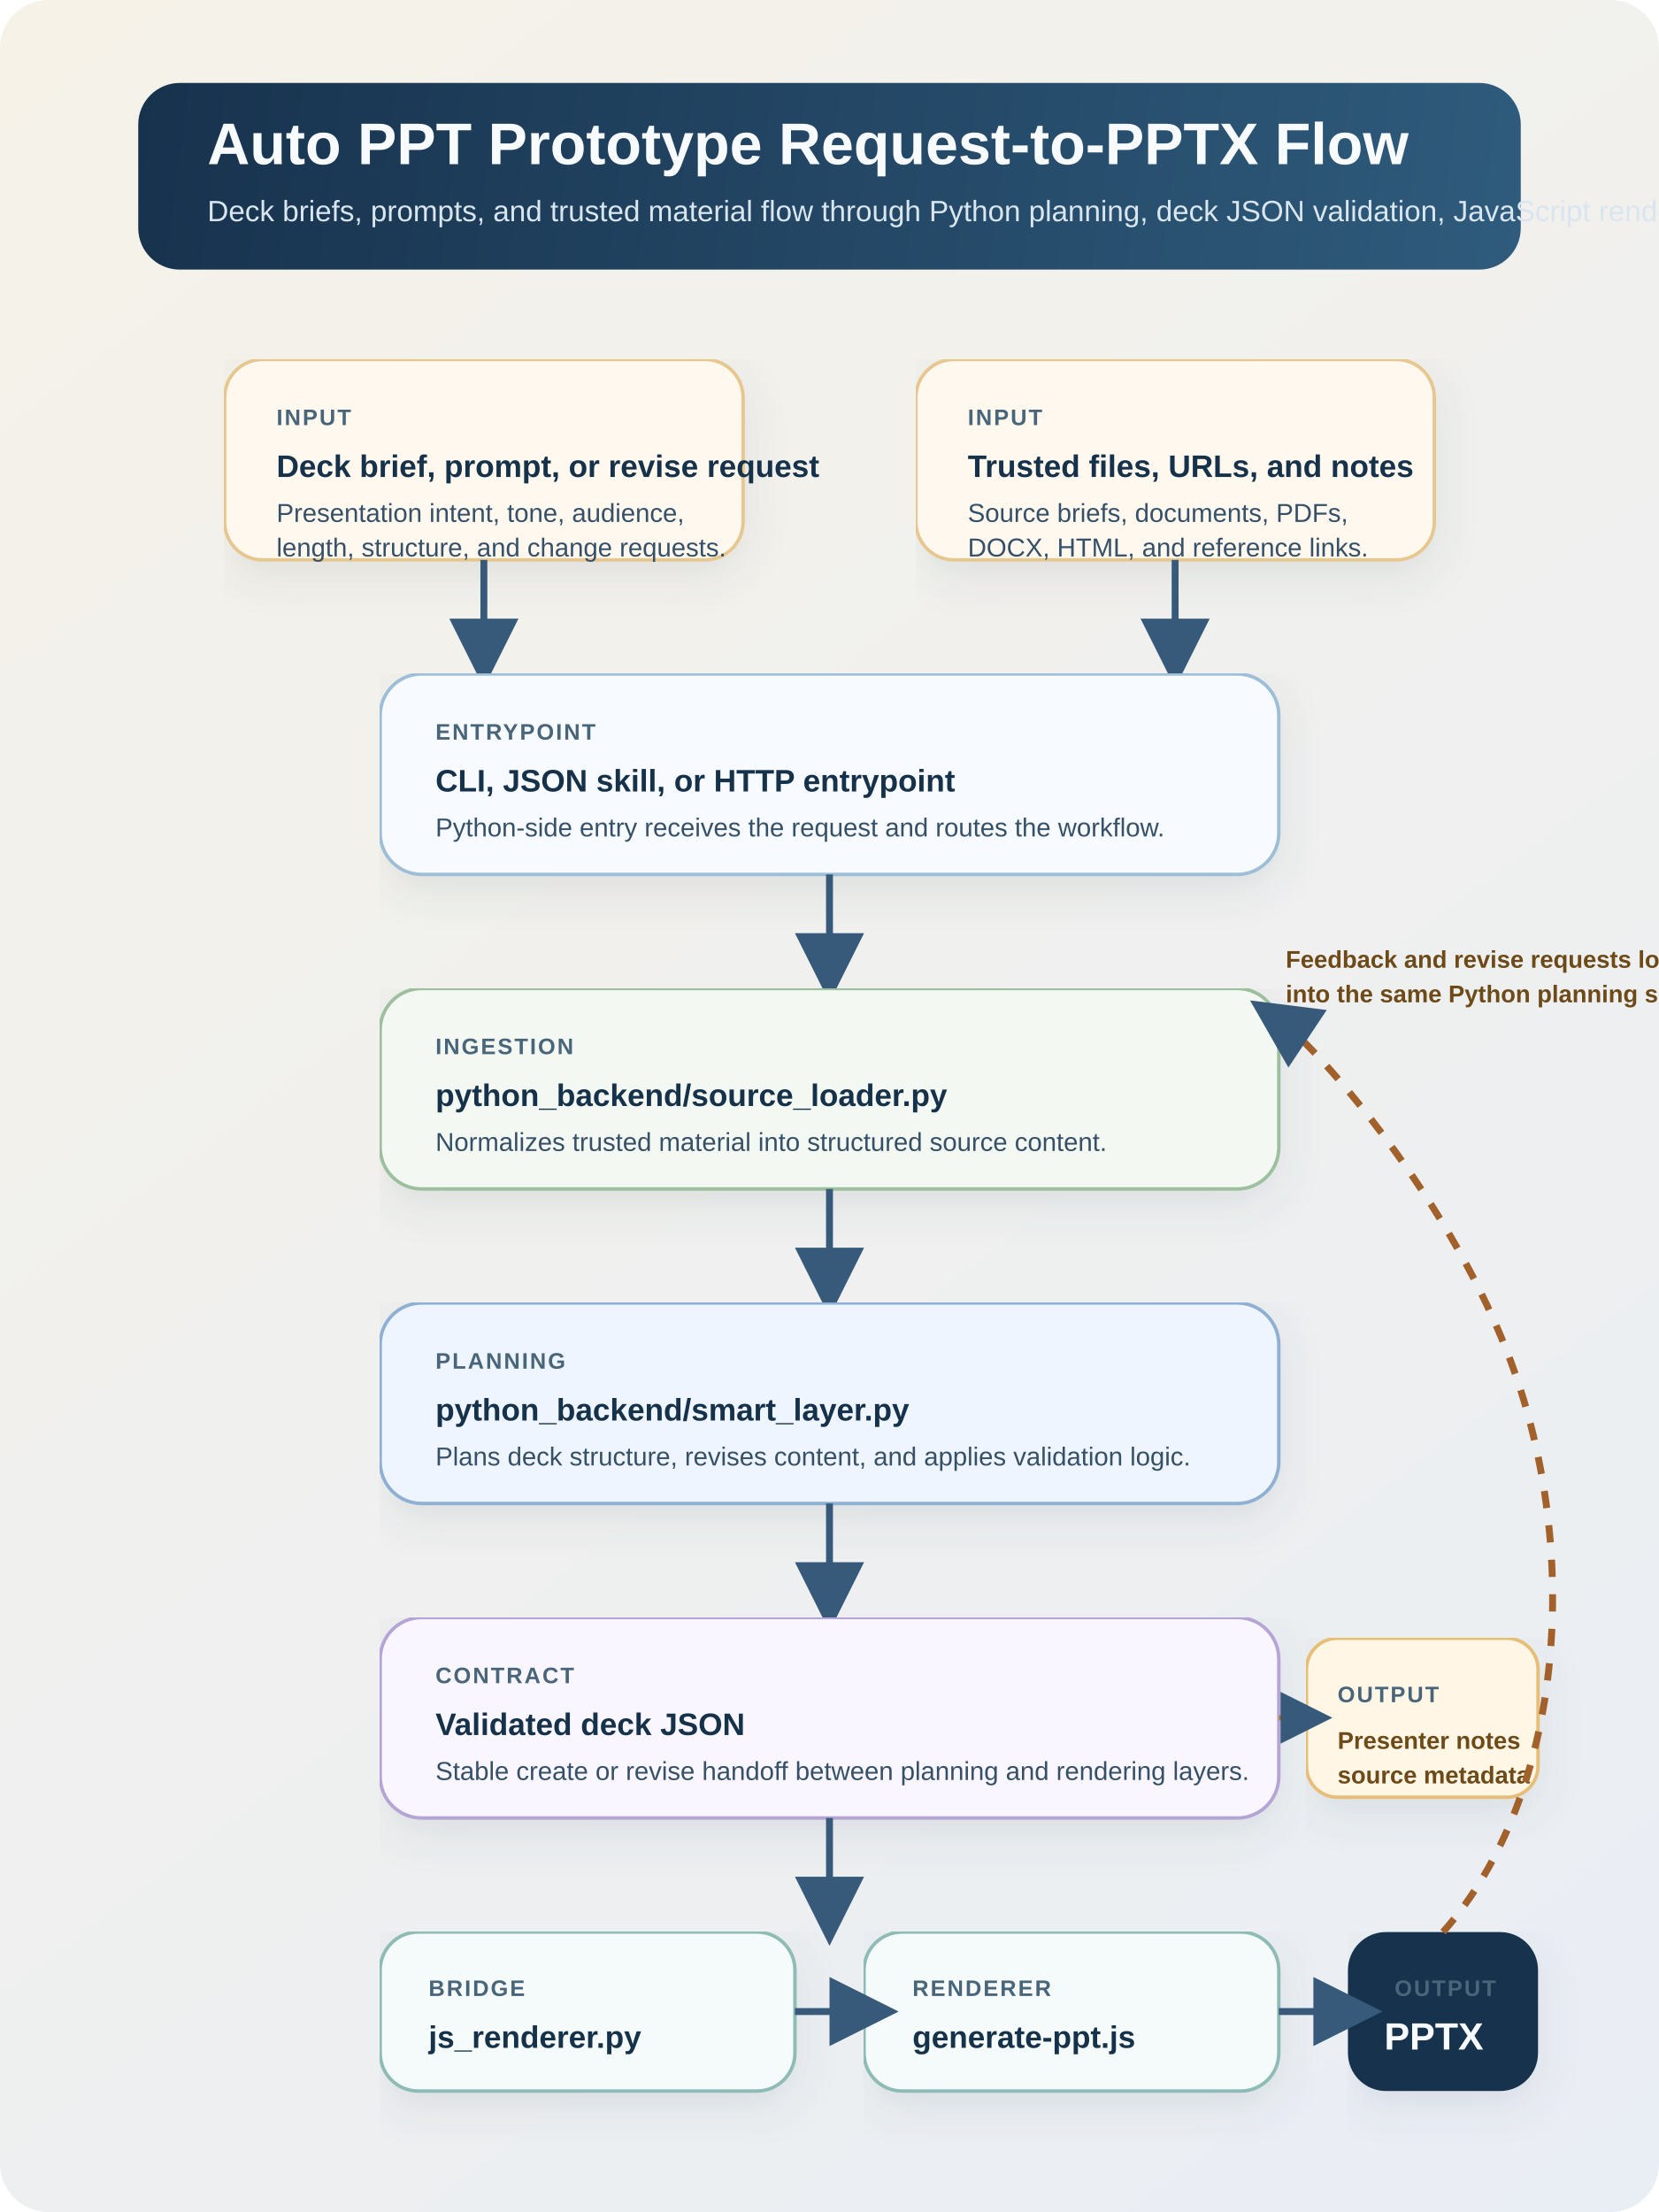
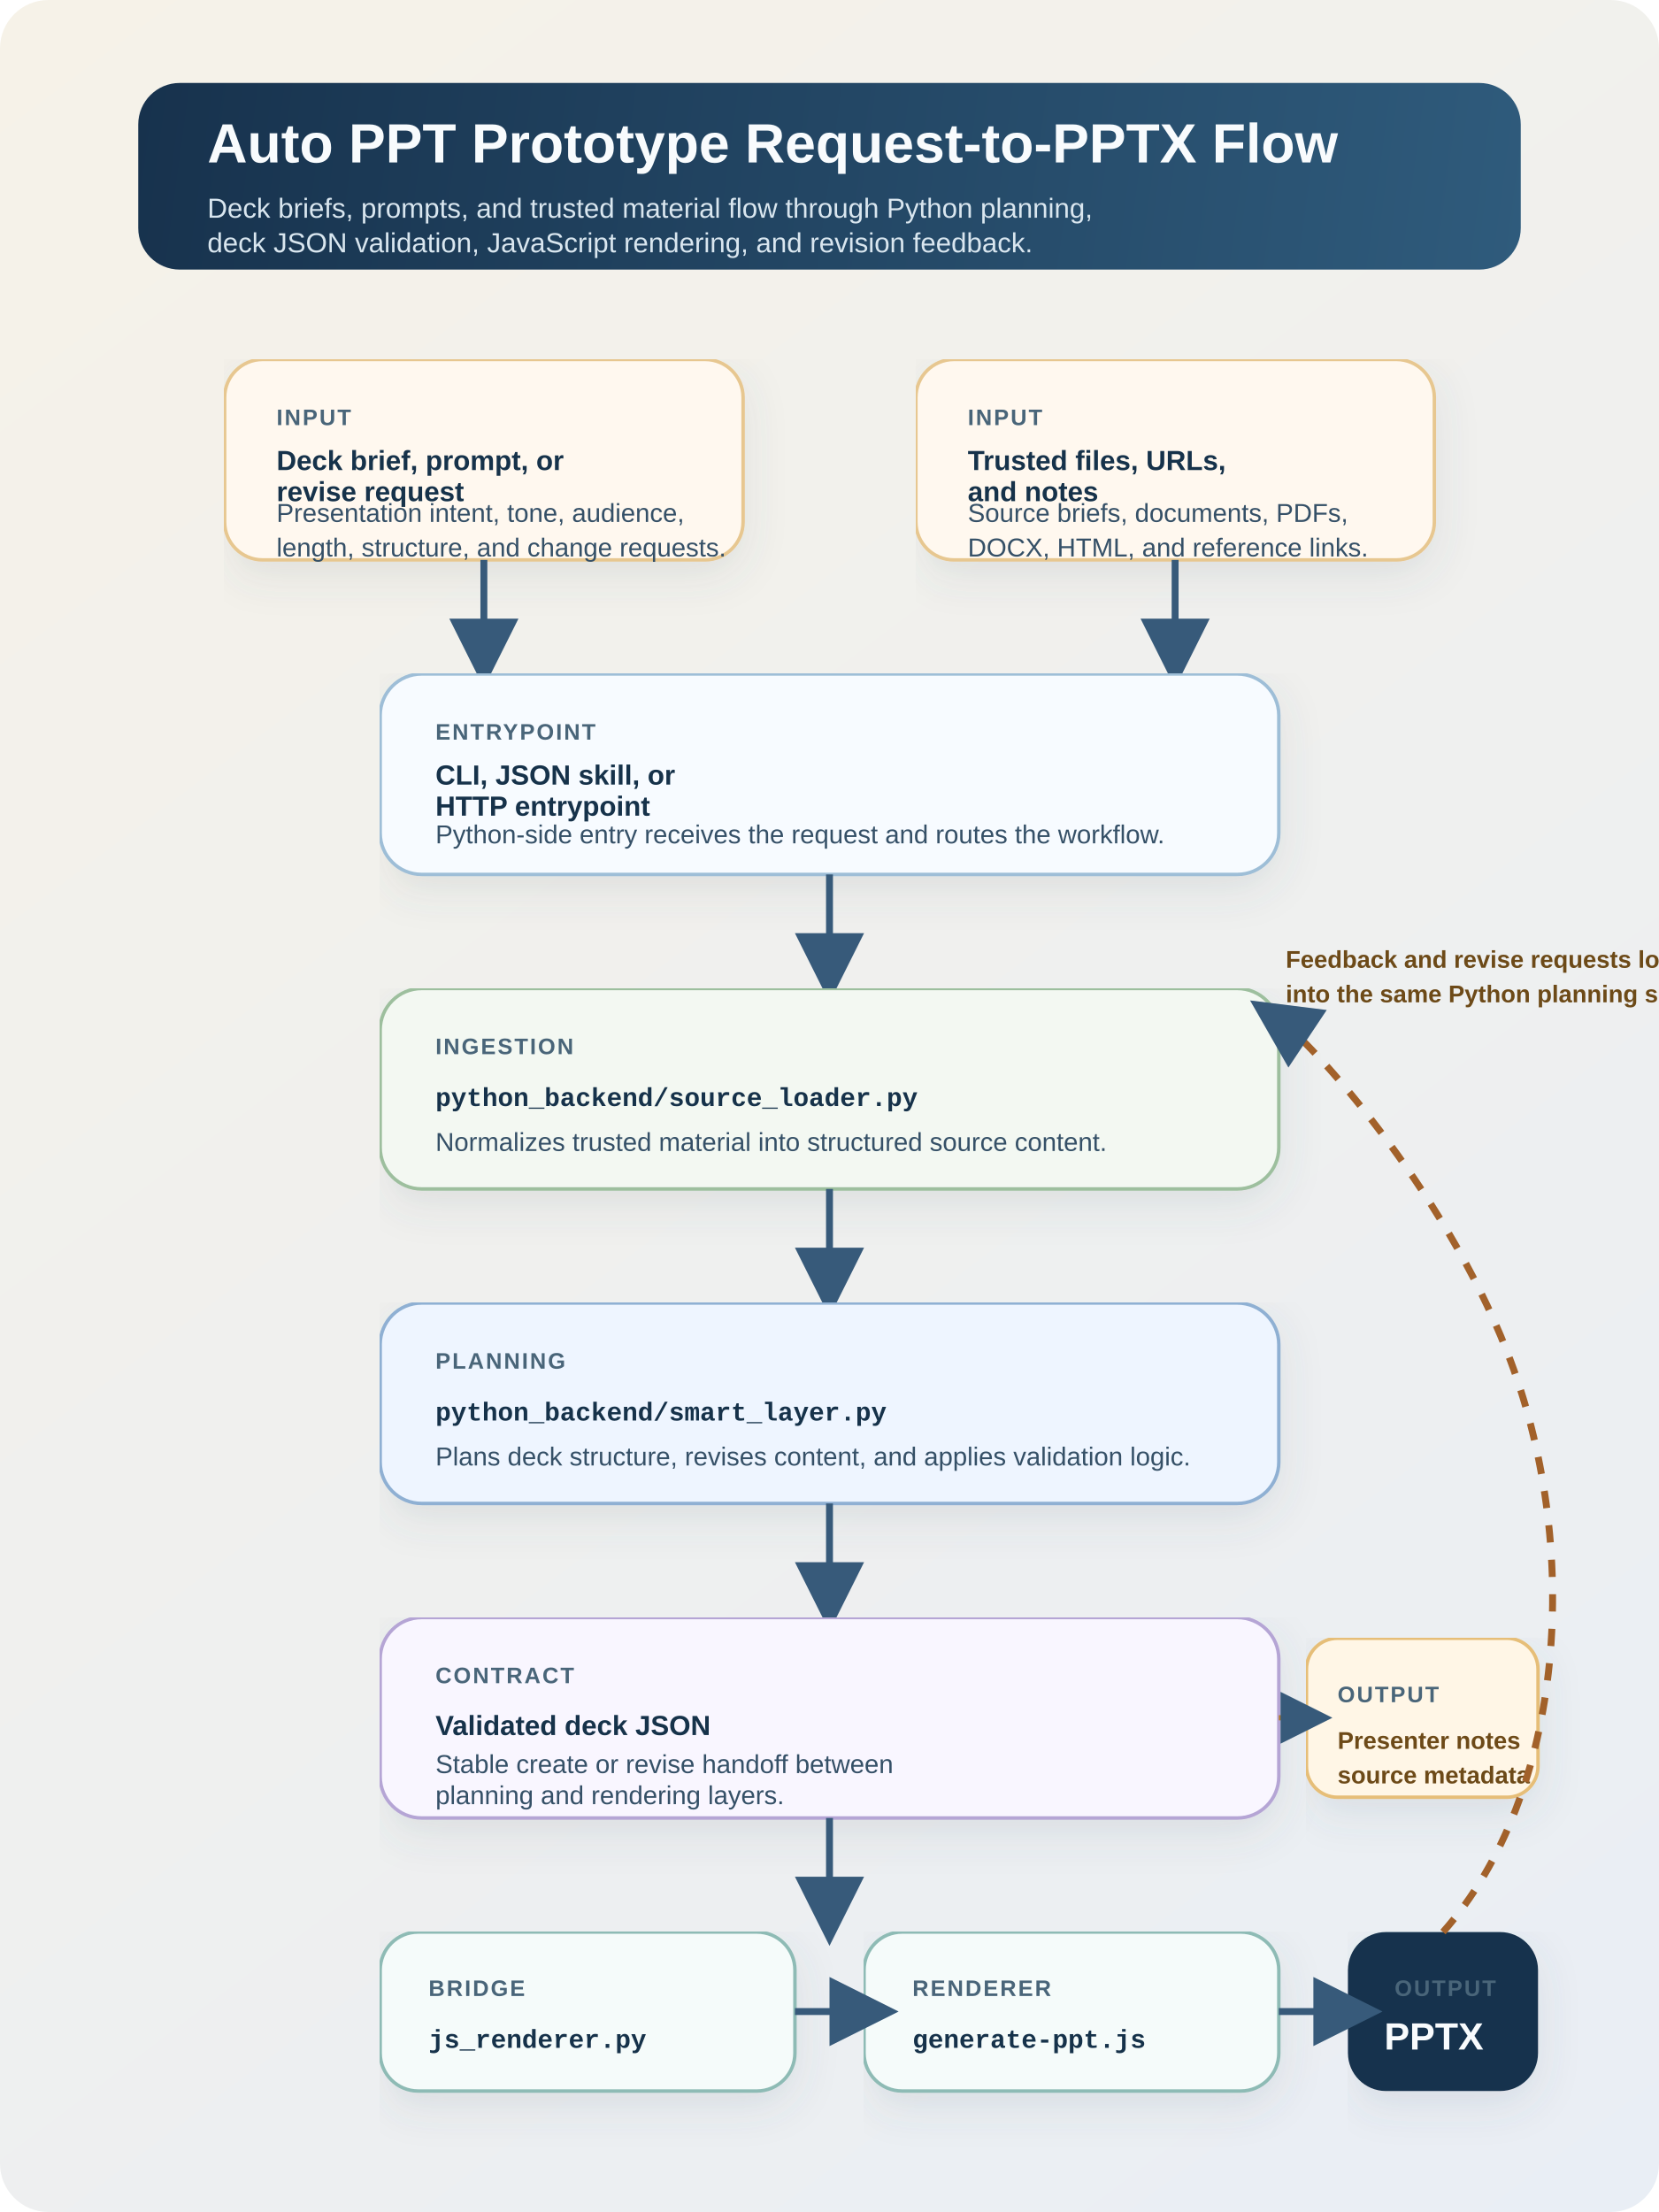
<svg xmlns="http://www.w3.org/2000/svg" width="960" height="1280" viewBox="0 0 960 1280" fill="none" role="img" aria-labelledby="title desc">
  <defs>
    <linearGradient id="bg" x1="0" y1="0" x2="960" y2="1280" gradientUnits="userSpaceOnUse">
      <stop stop-color="#F6F2E8" />
      <stop offset="1" stop-color="#E9EEF5" />
    </linearGradient>
    <linearGradient id="header" x1="80" y1="48" x2="880" y2="156" gradientUnits="userSpaceOnUse">
      <stop stop-color="#17324D" />
      <stop offset="1" stop-color="#2F5B7C" />
    </linearGradient>
    <filter id="shadow" x="0" y="0" width="200%" height="200%">
      <feOffset dy="8" />
      <feGaussianBlur stdDeviation="12" result="blur" />
      <feColorMatrix in="blur" type="matrix" values="0 0 0 0 0.08 0 0 0 0 0.12 0 0 0 0 0.16 0 0 0 0.12 0" />
      <feBlend in="SourceGraphic" />
    </filter>
    <marker id="arrow" markerWidth="12" markerHeight="12" refX="6" refY="6" orient="auto">
      <path d="M1 1L11 6L1 11V1Z" fill="#375A7A" />
    </marker>
    <style>
-       .title { font: 700 34px 'Segoe UI', Arial, sans-serif; fill: #F8FBFD; }
-       .subtitle { font: 400 17px 'Segoe UI', Arial, sans-serif; fill: #D9E6EF; }
-       .label { font: 700 18px 'Segoe UI', Arial, sans-serif; fill: #16324A; }
+       .title { font: 700 32px 'Segoe UI', Arial, sans-serif; fill: #F8FBFD; }
+       .subtitle { font: 400 16px 'Segoe UI', Arial, sans-serif; fill: #D9E6EF; }
+       .label { font: 700 16px 'Segoe UI', Arial, sans-serif; fill: #16324A; }
+       .labelMono { font: 700 15px Consolas, 'Courier New', monospace; fill: #16324A; }
      .text { font: 400 15px 'Segoe UI', Arial, sans-serif; fill: #355067; }
      .small { font: 600 13px 'Segoe UI', Arial, sans-serif; fill: #496579; letter-spacing: 0.08em; }
      .note { font: 600 14px 'Segoe UI', Arial, sans-serif; fill: #6D4A18; }
    </style>
  </defs>
  <rect x="0" y="0" width="960" height="1280" rx="28" fill="url(#bg)" />
  <rect x="80" y="48" width="800" height="108" rx="24" fill="url(#header)" />
-   <text x="120" y="95" class="title">Auto PPT Prototype Request-to-PPTX Flow</text>
-   <text x="120" y="128" class="subtitle">Deck briefs, prompts, and trusted material flow through Python planning, deck JSON validation, JavaScript rendering, and revision feedback.</text>
+   <text x="120" y="94" class="title">Auto PPT Prototype Request-to-PPTX Flow</text>
+   <text x="120" y="126" class="subtitle">
+     <tspan x="120" dy="0">Deck briefs, prompts, and trusted material flow through Python planning,</tspan>
+     <tspan x="120" dy="20">deck JSON validation, JavaScript rendering, and revision feedback.</tspan>
+   </text>
  <rect x="130" y="208" width="300" height="116" rx="22" fill="#FFF8EF" stroke="#E7C790" stroke-width="2" filter="url(#shadow)" />
  <text x="160" y="246" class="small">INPUT</text>
-   <text x="160" y="276" class="label">Deck brief, prompt, or revise request</text>
+   <text x="160" y="272" class="label">
+     <tspan x="160" dy="0">Deck brief, prompt, or</tspan>
+     <tspan x="160" dy="18">revise request</tspan>
+   </text>
  <text x="160" y="302" class="text">Presentation intent, tone, audience,</text>
  <text x="160" y="322" class="text">length, structure, and change requests.</text>
  <rect x="530" y="208" width="300" height="116" rx="22" fill="#FFF8EF" stroke="#E7C790" stroke-width="2" filter="url(#shadow)" />
  <text x="560" y="246" class="small">INPUT</text>
-   <text x="560" y="276" class="label">Trusted files, URLs, and notes</text>
+   <text x="560" y="272" class="label">
+     <tspan x="560" dy="0">Trusted files, URLs,</tspan>
+     <tspan x="560" dy="18">and notes</tspan>
+   </text>
  <text x="560" y="302" class="text">Source briefs, documents, PDFs,</text>
  <text x="560" y="322" class="text">DOCX, HTML, and reference links.</text>
  <path d="M280 324V378" stroke="#375A7A" stroke-width="4" marker-end="url(#arrow)" />
  <path d="M680 324V378" stroke="#375A7A" stroke-width="4" marker-end="url(#arrow)" />
  <rect x="220" y="390" width="520" height="116" rx="24" fill="#F7FBFF" stroke="#9EBED7" stroke-width="2" filter="url(#shadow)" />
  <text x="252" y="428" class="small">ENTRYPOINT</text>
-   <text x="252" y="458" class="label">CLI, JSON skill, or HTTP entrypoint</text>
-   <text x="252" y="484" class="text">Python-side entry receives the request and routes the workflow.</text>
+   <text x="252" y="454" class="label">
+     <tspan x="252" dy="0">CLI, JSON skill, or</tspan>
+     <tspan x="252" dy="18">HTTP entrypoint</tspan>
+   </text>
+   <text x="252" y="488" class="text">Python-side entry receives the request and routes the workflow.</text>
  <path d="M480 506V560" stroke="#375A7A" stroke-width="4" marker-end="url(#arrow)" />
  <rect x="220" y="572" width="520" height="116" rx="24" fill="#F3F8F2" stroke="#9DBF9E" stroke-width="2" filter="url(#shadow)" />
  <text x="252" y="610" class="small">INGESTION</text>
-   <text x="252" y="640" class="label">python_backend/source_loader.py</text>
+   <text x="252" y="640" class="labelMono">python_backend/source_loader.py</text>
  <text x="252" y="666" class="text">Normalizes trusted material into structured source content.</text>
  <path d="M480 688V742" stroke="#375A7A" stroke-width="4" marker-end="url(#arrow)" />
  <rect x="220" y="754" width="520" height="116" rx="24" fill="#EEF5FF" stroke="#8FB0D3" stroke-width="2" filter="url(#shadow)" />
  <text x="252" y="792" class="small">PLANNING</text>
-   <text x="252" y="822" class="label">python_backend/smart_layer.py</text>
+   <text x="252" y="822" class="labelMono">python_backend/smart_layer.py</text>
  <text x="252" y="848" class="text">Plans deck structure, revises content, and applies validation logic.</text>
  <path d="M480 870V924" stroke="#375A7A" stroke-width="4" marker-end="url(#arrow)" />
  <rect x="220" y="936" width="520" height="116" rx="24" fill="#F9F6FF" stroke="#B5A5D5" stroke-width="2" filter="url(#shadow)" />
  <text x="252" y="974" class="small">CONTRACT</text>
  <text x="252" y="1004" class="label">Validated deck JSON</text>
-   <text x="252" y="1030" class="text">Stable create or revise handoff between planning and rendering layers.</text>
+   <text x="252" y="1026" class="text">
+     <tspan x="252" dy="0">Stable create or revise handoff between</tspan>
+     <tspan x="252" dy="18">planning and rendering layers.</tspan>
+   </text>
  <rect x="756" y="948" width="134" height="92" rx="18" fill="#FFF6E6" stroke="#E6BE78" stroke-width="2" filter="url(#shadow)" />
  <text x="774" y="985" class="small">OUTPUT</text>
  <text x="774" y="1012" class="note">Presenter notes</text>
  <text x="774" y="1032" class="note">source metadata</text>
  <path d="M740 994H756" stroke="#B37C2B" stroke-width="3" marker-end="url(#arrow)" />
  <path d="M480 1052V1106" stroke="#375A7A" stroke-width="4" marker-end="url(#arrow)" />
  <rect x="220" y="1118" width="240" height="92" rx="22" fill="#F5FBFA" stroke="#8EBBB5" stroke-width="2" filter="url(#shadow)" />
  <text x="248" y="1155" class="small">BRIDGE</text>
-   <text x="248" y="1185" class="label">js_renderer.py</text>
+   <text x="248" y="1185" class="labelMono">js_renderer.py</text>
  <rect x="500" y="1118" width="240" height="92" rx="22" fill="#F5FBFA" stroke="#8EBBB5" stroke-width="2" filter="url(#shadow)" />
  <text x="528" y="1155" class="small">RENDERER</text>
-   <text x="528" y="1185" class="label">generate-ppt.js</text>
+   <text x="528" y="1185" class="labelMono">generate-ppt.js</text>
  <path d="M460 1164H500" stroke="#375A7A" stroke-width="4" marker-end="url(#arrow)" />
  <rect x="780" y="1118" width="110" height="92" rx="22" fill="#17324D" filter="url(#shadow)" />
  <text x="807" y="1155" class="small" fill="#C8DCEB">OUTPUT</text>
  <text x="801" y="1186" style="font:700 22px 'Segoe UI', Arial, sans-serif; fill:#F8FBFD;">PPTX</text>
  <path d="M740 1164H780" stroke="#375A7A" stroke-width="4" marker-end="url(#arrow)" />
  <path d="M835 1118C906 1038 916 894 872 782C835 687 758 602 740 590" stroke="#A2612A" stroke-width="4" stroke-dasharray="10 10" fill="none" marker-end="url(#arrow)" />
  <text x="744" y="560" class="note">Feedback and revise requests loop back</text>
  <text x="744" y="580" class="note">into the same Python planning surface.</text>
</svg>
